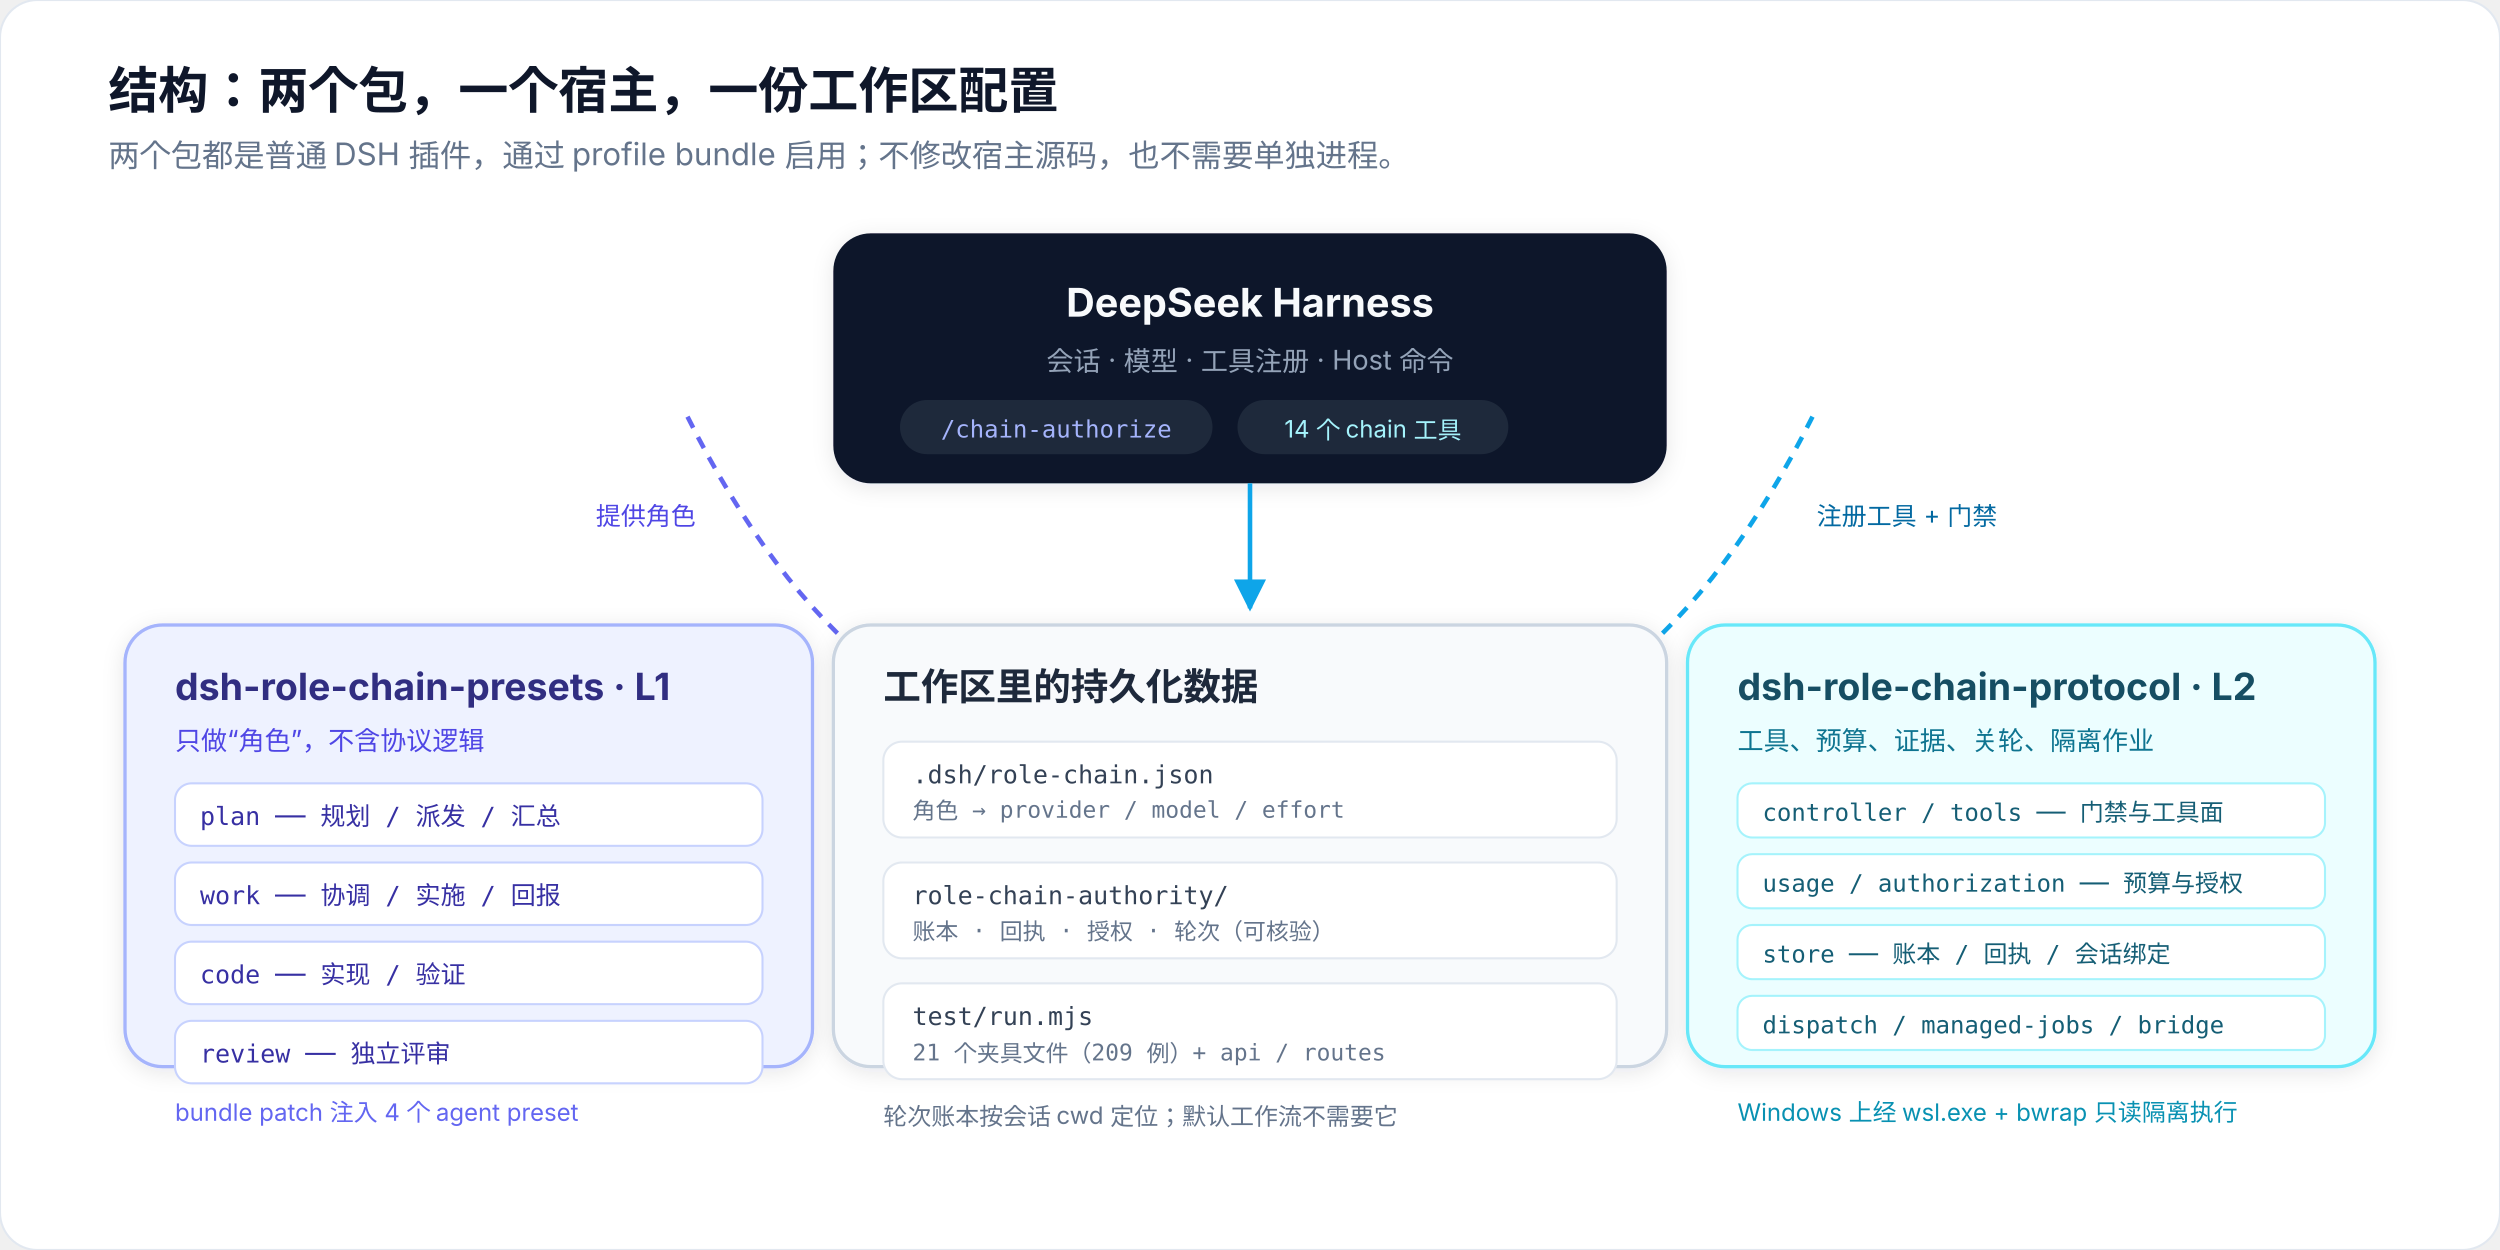
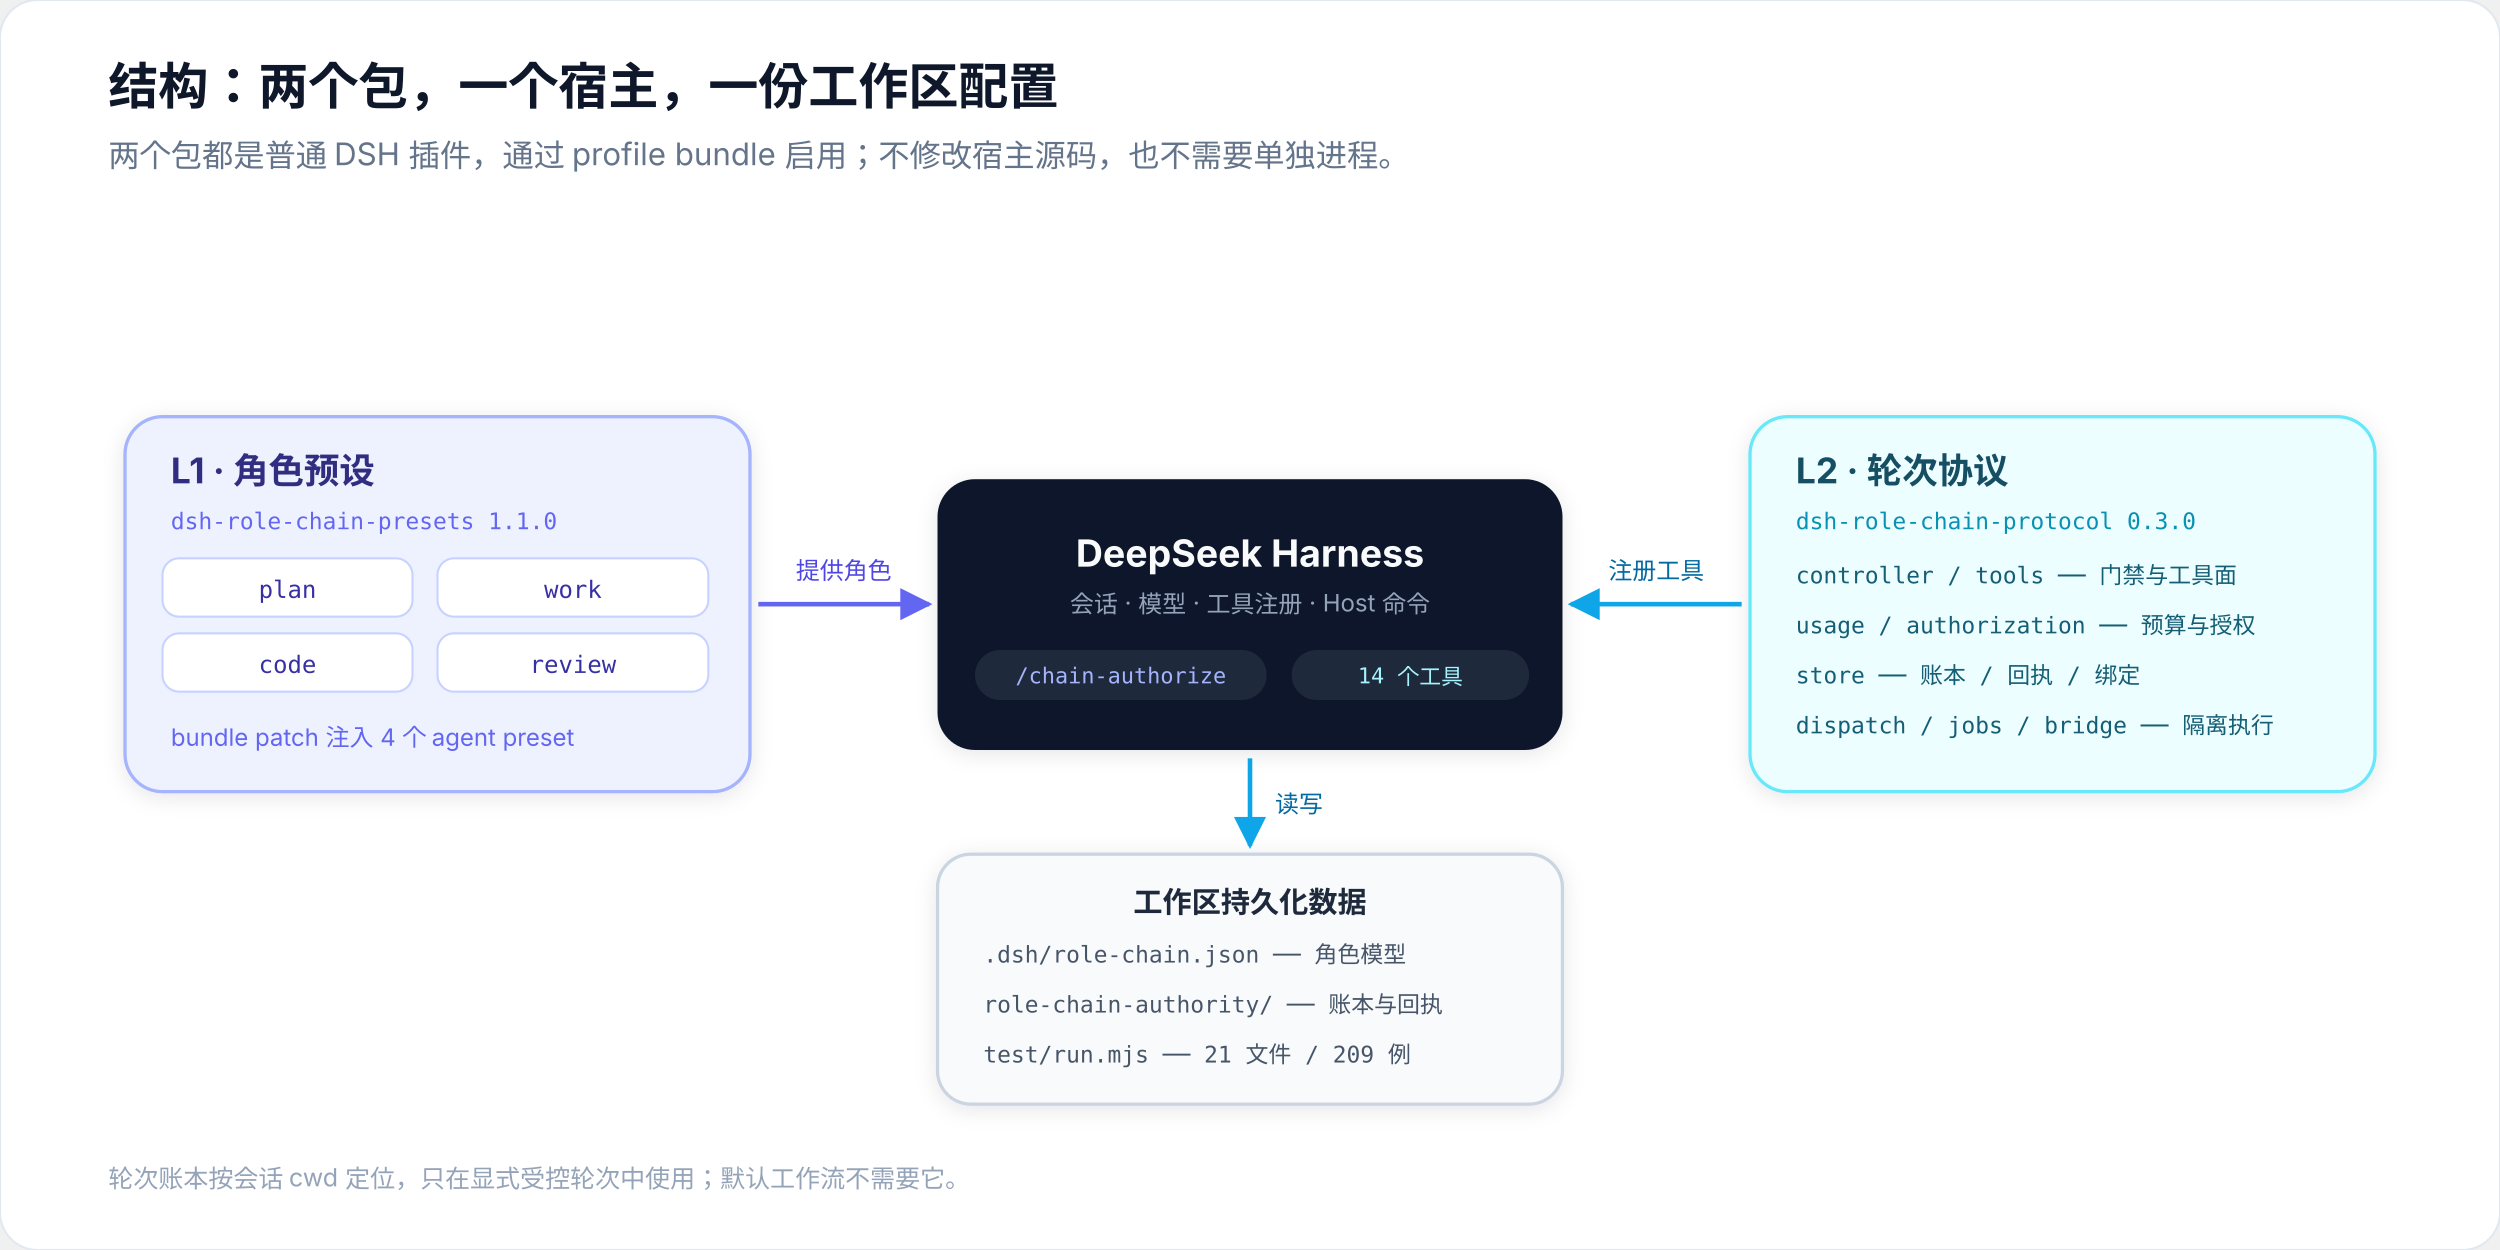
<svg xmlns="http://www.w3.org/2000/svg" width="1200" height="600" viewBox="0 0 1200 600" role="img" aria-label="两个包与宿主的关系">
  <defs>
    <marker id="b1" viewBox="0 0 10 10" refX="9" refY="5" markerWidth="7" markerHeight="7" orient="auto-start-reverse">
      <path d="M0 0L10 5L0 10z" fill="#6366f1" />
    </marker>
    <marker id="b2" viewBox="0 0 10 10" refX="9" refY="5" markerWidth="7" markerHeight="7" orient="auto-start-reverse">
      <path d="M0 0L10 5L0 10z" fill="#0ea5e9" />
    </marker>
    <filter id="s3" x="-20%" y="-20%" width="140%" height="140%">
      <feDropShadow dx="0" dy="2" stdDeviation="5" flood-color="#0f172a" flood-opacity="0.10" />
    </filter>
  </defs>
  <rect width="1200" height="600" rx="18" fill="#ffffff" stroke="#e2e8f0" />
-   <text x="52" y="52" font-family="-apple-system, BlinkMacSystemFont, 'Segoe UI', 'PingFang SC', 'Microsoft YaHei', sans-serif" font-size="24" font-weight="700" fill="#0f172a">结构：两个包，一个宿主，一份工作区配置</text>
+   <text x="52" y="50" font-family="-apple-system, BlinkMacSystemFont, 'Segoe UI', 'PingFang SC', 'Microsoft YaHei', sans-serif" font-size="24" font-weight="700" fill="#0f172a">结构：两个包，一个宿主，一份工作区配置</text>
  <text x="52" y="80" font-family="-apple-system, BlinkMacSystemFont, 'Segoe UI', 'PingFang SC', 'Microsoft YaHei', sans-serif" font-size="15" fill="#64748b">两个包都是普通 DSH 插件，通过 profile bundle 启用；不修改宿主源码，也不需要单独进程。</text>
  <g filter="url(#s3)">
-     <rect x="400" y="112" width="400" height="120" rx="18" fill="#0f172a" />
+     <rect x="60" y="200" width="300" height="180" rx="18" fill="#eef2ff" stroke="#a5b4fc" stroke-width="1.6" />
  </g>
-   <text x="600" y="152" text-anchor="middle" font-family="-apple-system, BlinkMacSystemFont, 'Segoe UI', 'PingFang SC', 'Microsoft YaHei', sans-serif" font-size="19" font-weight="700" fill="#f8fafc">DeepSeek Harness</text>
-   <text x="600" y="178" text-anchor="middle" font-family="-apple-system, BlinkMacSystemFont, 'Segoe UI', 'PingFang SC', 'Microsoft YaHei', sans-serif" font-size="13" fill="#94a3b8">会话 · 模型 · 工具注册 · Host 命令</text>
-   <rect x="432" y="192" width="150" height="26" rx="13" fill="#1e293b" />
-   <text x="507" y="210" text-anchor="middle" font-family="ui-monospace, SFMono-Regular, Consolas, monospace" font-size="11.5" fill="#a5b4fc">/chain-authorize</text>
-   <rect x="594" y="192" width="130" height="26" rx="13" fill="#1e293b" />
-   <text x="659" y="210" text-anchor="middle" font-family="-apple-system, BlinkMacSystemFont, 'Segoe UI', 'PingFang SC', 'Microsoft YaHei', sans-serif" font-size="11.5" fill="#a5f3fc">14 个 chain 工具</text>
+   <text x="82" y="232" font-family="-apple-system, BlinkMacSystemFont, 'Segoe UI', 'PingFang SC', 'Microsoft YaHei', sans-serif" font-size="17" font-weight="700" fill="#312e81">L1 · 角色预设</text>
+   <text x="82" y="254" font-family="ui-monospace, SFMono-Regular, Consolas, monospace" font-size="11" fill="#6366f1">dsh-role-chain-presets 1.1.0</text>
+   <g font-family="ui-monospace, SFMono-Regular, Consolas, monospace" font-size="11.5" fill="#3730a3">
+     <rect x="78" y="268" width="120" height="28" rx="8" fill="#ffffff" stroke="#c7d2fe" />
+     <text x="138" y="287" text-anchor="middle">plan</text>
+     <rect x="210" y="268" width="130" height="28" rx="8" fill="#ffffff" stroke="#c7d2fe" />
+     <text x="275" y="287" text-anchor="middle">work</text>
+     <rect x="78" y="304" width="120" height="28" rx="8" fill="#ffffff" stroke="#c7d2fe" />
+     <text x="138" y="323" text-anchor="middle">code</text>
+     <rect x="210" y="304" width="130" height="28" rx="8" fill="#ffffff" stroke="#c7d2fe" />
+     <text x="275" y="323" text-anchor="middle">review</text>
+   </g>
+   <text x="82" y="358" font-family="-apple-system, BlinkMacSystemFont, 'Segoe UI', 'PingFang SC', 'Microsoft YaHei', sans-serif" font-size="11.5" fill="#6366f1">bundle patch 注入 4 个 agent preset</text>
  <g filter="url(#s3)">
-     <rect x="60" y="300" width="330" height="212" rx="18" fill="#eef2ff" stroke="#a5b4fc" stroke-width="1.6" />
+     <rect x="450" y="230" width="300" height="130" rx="18" fill="#0f172a" />
  </g>
-   <text x="84" y="336" font-family="-apple-system, BlinkMacSystemFont, 'Segoe UI', 'PingFang SC', 'Microsoft YaHei', sans-serif" font-size="18" font-weight="700" fill="#312e81">dsh-role-chain-presets · L1</text>
-   <text x="84" y="360" font-family="-apple-system, BlinkMacSystemFont, 'Segoe UI', 'PingFang SC', 'Microsoft YaHei', sans-serif" font-size="12.5" fill="#4f46e5">只做“角色”，不含协议逻辑</text>
-   <g font-family="ui-monospace, SFMono-Regular, Consolas, monospace" font-size="12" fill="#3730a3">
-     <rect x="84" y="376" width="282" height="30" rx="8" fill="#ffffff" stroke="#c7d2fe" />
-     <text x="96" y="396">plan   ── 规划 / 派发 / 汇总</text>
-     <rect x="84" y="414" width="282" height="30" rx="8" fill="#ffffff" stroke="#c7d2fe" />
-     <text x="96" y="434">work   ── 协调 / 实施 / 回报</text>
-     <rect x="84" y="452" width="282" height="30" rx="8" fill="#ffffff" stroke="#c7d2fe" />
-     <text x="96" y="472">code   ── 实现 / 验证</text>
-     <rect x="84" y="490" width="282" height="30" rx="8" fill="#ffffff" stroke="#c7d2fe" />
-     <text x="96" y="510">review ── 独立评审</text>
+   <text x="600" y="272" text-anchor="middle" font-family="-apple-system, BlinkMacSystemFont, 'Segoe UI', 'PingFang SC', 'Microsoft YaHei', sans-serif" font-size="18" font-weight="700" fill="#f8fafc">DeepSeek Harness</text>
+   <text x="600" y="294" text-anchor="middle" font-family="-apple-system, BlinkMacSystemFont, 'Segoe UI', 'PingFang SC', 'Microsoft YaHei', sans-serif" font-size="11.5" fill="#94a3b8">会话 · 模型 · 工具注册 · Host 命令</text>
+   <g font-family="ui-monospace, SFMono-Regular, Consolas, monospace" font-size="10.5">
+     <rect x="468" y="312" width="140" height="24" rx="12" fill="#1e293b" />
+     <text x="538" y="328" text-anchor="middle" fill="#a5b4fc">/chain-authorize</text>
+     <rect x="620" y="312" width="114" height="24" rx="12" fill="#1e293b" />
+     <text x="677" y="328" text-anchor="middle" fill="#a5f3fc">14 个工具</text>
  </g>
-   <text x="84" y="538" font-family="-apple-system, BlinkMacSystemFont, 'Segoe UI', 'PingFang SC', 'Microsoft YaHei', sans-serif" font-size="11.5" fill="#6366f1">bundle patch 注入 4 个 agent preset</text>
  <g filter="url(#s3)">
-     <rect x="810" y="300" width="330" height="212" rx="18" fill="#ecfeff" stroke="#67e8f9" stroke-width="1.6" />
+     <rect x="840" y="200" width="300" height="180" rx="18" fill="#ecfeff" stroke="#67e8f9" stroke-width="1.6" />
  </g>
-   <text x="834" y="336" font-family="-apple-system, BlinkMacSystemFont, 'Segoe UI', 'PingFang SC', 'Microsoft YaHei', sans-serif" font-size="18" font-weight="700" fill="#164e63">dsh-role-chain-protocol · L2</text>
-   <text x="834" y="360" font-family="-apple-system, BlinkMacSystemFont, 'Segoe UI', 'PingFang SC', 'Microsoft YaHei', sans-serif" font-size="12.5" fill="#0e7490">工具、预算、证据、关轮、隔离作业</text>
-   <g font-family="ui-monospace, SFMono-Regular, Consolas, monospace" font-size="11.5" fill="#155e75">
-     <rect x="834" y="376" width="282" height="26" rx="7" fill="#ffffff" stroke="#a5f3fc" />
-     <text x="846" y="394">controller / tools ── 门禁与工具面</text>
-     <rect x="834" y="410" width="282" height="26" rx="7" fill="#ffffff" stroke="#a5f3fc" />
-     <text x="846" y="428">usage / authorization ── 预算与授权</text>
-     <rect x="834" y="444" width="282" height="26" rx="7" fill="#ffffff" stroke="#a5f3fc" />
-     <text x="846" y="462">store ── 账本 / 回执 / 会话绑定</text>
-     <rect x="834" y="478" width="282" height="26" rx="7" fill="#ffffff" stroke="#a5f3fc" />
-     <text x="846" y="496">dispatch / managed-jobs / bridge</text>
+   <text x="862" y="232" font-family="-apple-system, BlinkMacSystemFont, 'Segoe UI', 'PingFang SC', 'Microsoft YaHei', sans-serif" font-size="17" font-weight="700" fill="#164e63">L2 · 轮次协议</text>
+   <text x="862" y="254" font-family="ui-monospace, SFMono-Regular, Consolas, monospace" font-size="11" fill="#0891b2">dsh-role-chain-protocol 0.3.0</text>
+   <g font-family="ui-monospace, SFMono-Regular, Consolas, monospace" font-size="11" fill="#155e75">
+     <text x="862" y="280">controller / tools ── 门禁与工具面</text>
+     <text x="862" y="304">usage / authorization ── 预算与授权</text>
+     <text x="862" y="328">store ── 账本 / 回执 / 绑定</text>
+     <text x="862" y="352">dispatch / jobs / bridge ── 隔离执行</text>
  </g>
-   <text x="834" y="538" font-family="-apple-system, BlinkMacSystemFont, 'Segoe UI', 'PingFang SC', 'Microsoft YaHei', sans-serif" font-size="11.5" fill="#0891b2">Windows 上经 wsl.exe + bwrap 只读隔离执行</text>
-   <path d="M330 200q40 80 90 120" fill="none" stroke="#6366f1" stroke-width="2.2" stroke-dasharray="6 5" marker-end="url(#b1)" />
-   <text x="286" y="252" font-family="-apple-system, BlinkMacSystemFont, 'Segoe UI', 'PingFang SC', 'Microsoft YaHei', sans-serif" font-size="12" fill="#4f46e5">提供角色</text>
-   <path d="M870 200q-40 80-90 120" fill="none" stroke="#0ea5e9" stroke-width="2.2" stroke-dasharray="6 5" marker-end="url(#b2)" />
-   <text x="872" y="252" font-family="-apple-system, BlinkMacSystemFont, 'Segoe UI', 'PingFang SC', 'Microsoft YaHei', sans-serif" font-size="12" fill="#0369a1">注册工具 + 门禁</text>
  <g filter="url(#s3)">
-     <rect x="400" y="300" width="400" height="212" rx="18" fill="#f8fafc" stroke="#cbd5e1" stroke-width="1.6" />
+     <rect x="450" y="410" width="300" height="120" rx="16" fill="#f8fafc" stroke="#cbd5e1" stroke-width="1.6" />
  </g>
-   <text x="424" y="336" font-family="-apple-system, BlinkMacSystemFont, 'Segoe UI', 'PingFang SC', 'Microsoft YaHei', sans-serif" font-size="18" font-weight="700" fill="#1e293b">工作区里的持久化数据</text>
-   <g font-family="ui-monospace, SFMono-Regular, Consolas, monospace" font-size="12" fill="#334155">
-     <rect x="424" y="356" width="352" height="46" rx="9" fill="#ffffff" stroke="#e2e8f0" />
-     <text x="438" y="376">.dsh/role-chain.json</text>
-     <text x="438" y="393" font-size="11" fill="#64748b">角色 → provider / model / effort</text>
-     <rect x="424" y="414" width="352" height="46" rx="9" fill="#ffffff" stroke="#e2e8f0" />
-     <text x="438" y="434">role-chain-authority/</text>
-     <text x="438" y="451" font-size="11" fill="#64748b">账本 · 回执 · 授权 · 轮次（可核验）</text>
-     <rect x="424" y="472" width="352" height="46" rx="9" fill="#ffffff" stroke="#e2e8f0" />
-     <text x="438" y="492">test/run.mjs</text>
-     <text x="438" y="509" font-size="11" fill="#64748b">21 个夹具文件（209 例）+ api / routes</text>
+   <text x="600" y="438" text-anchor="middle" font-family="-apple-system, BlinkMacSystemFont, 'Segoe UI', 'PingFang SC', 'Microsoft YaHei', sans-serif" font-size="14" font-weight="600" fill="#1e293b">工作区持久化数据</text>
+   <g font-family="ui-monospace, SFMono-Regular, Consolas, monospace" font-size="11" fill="#475569">
+     <text x="472" y="462">.dsh/role-chain.json ── 角色模型</text>
+     <text x="472" y="486">role-chain-authority/ ── 账本与回执</text>
+     <text x="472" y="510">test/run.mjs ── 21 文件 / 209 例</text>
  </g>
-   <text x="424" y="540" font-family="-apple-system, BlinkMacSystemFont, 'Segoe UI', 'PingFang SC', 'Microsoft YaHei', sans-serif" font-size="11.5" fill="#64748b">轮次账本按会话 cwd 定位；默认工作流不需要它</text>
-   <path d="M600 232v60" stroke="#0ea5e9" stroke-width="2.2" marker-end="url(#b2)" />
+   <path d="M364 290H446" stroke="#6366f1" stroke-width="2.2" marker-end="url(#b1)" />
+   <text x="405" y="278" text-anchor="middle" font-family="-apple-system, BlinkMacSystemFont, 'Segoe UI', 'PingFang SC', 'Microsoft YaHei', sans-serif" font-size="11.5" fill="#4f46e5">提供角色</text>
+   <path d="M836 290H754" stroke="#0ea5e9" stroke-width="2.2" marker-end="url(#b2)" />
+   <text x="795" y="278" text-anchor="middle" font-family="-apple-system, BlinkMacSystemFont, 'Segoe UI', 'PingFang SC', 'Microsoft YaHei', sans-serif" font-size="11.5" fill="#0369a1">注册工具</text>
+   <path d="M600 364V406" stroke="#0ea5e9" stroke-width="2.2" marker-end="url(#b2)" />
+   <text x="612" y="390" font-family="-apple-system, BlinkMacSystemFont, 'Segoe UI', 'PingFang SC', 'Microsoft YaHei', sans-serif" font-size="11.5" fill="#0369a1">读写</text>
+   <text x="52" y="570" font-family="-apple-system, BlinkMacSystemFont, 'Segoe UI', 'PingFang SC', 'Microsoft YaHei', sans-serif" font-size="12" fill="#94a3b8">轮次账本按会话 cwd 定位，只在显式受控轮次中使用；默认工作流不需要它。</text>
</svg>
